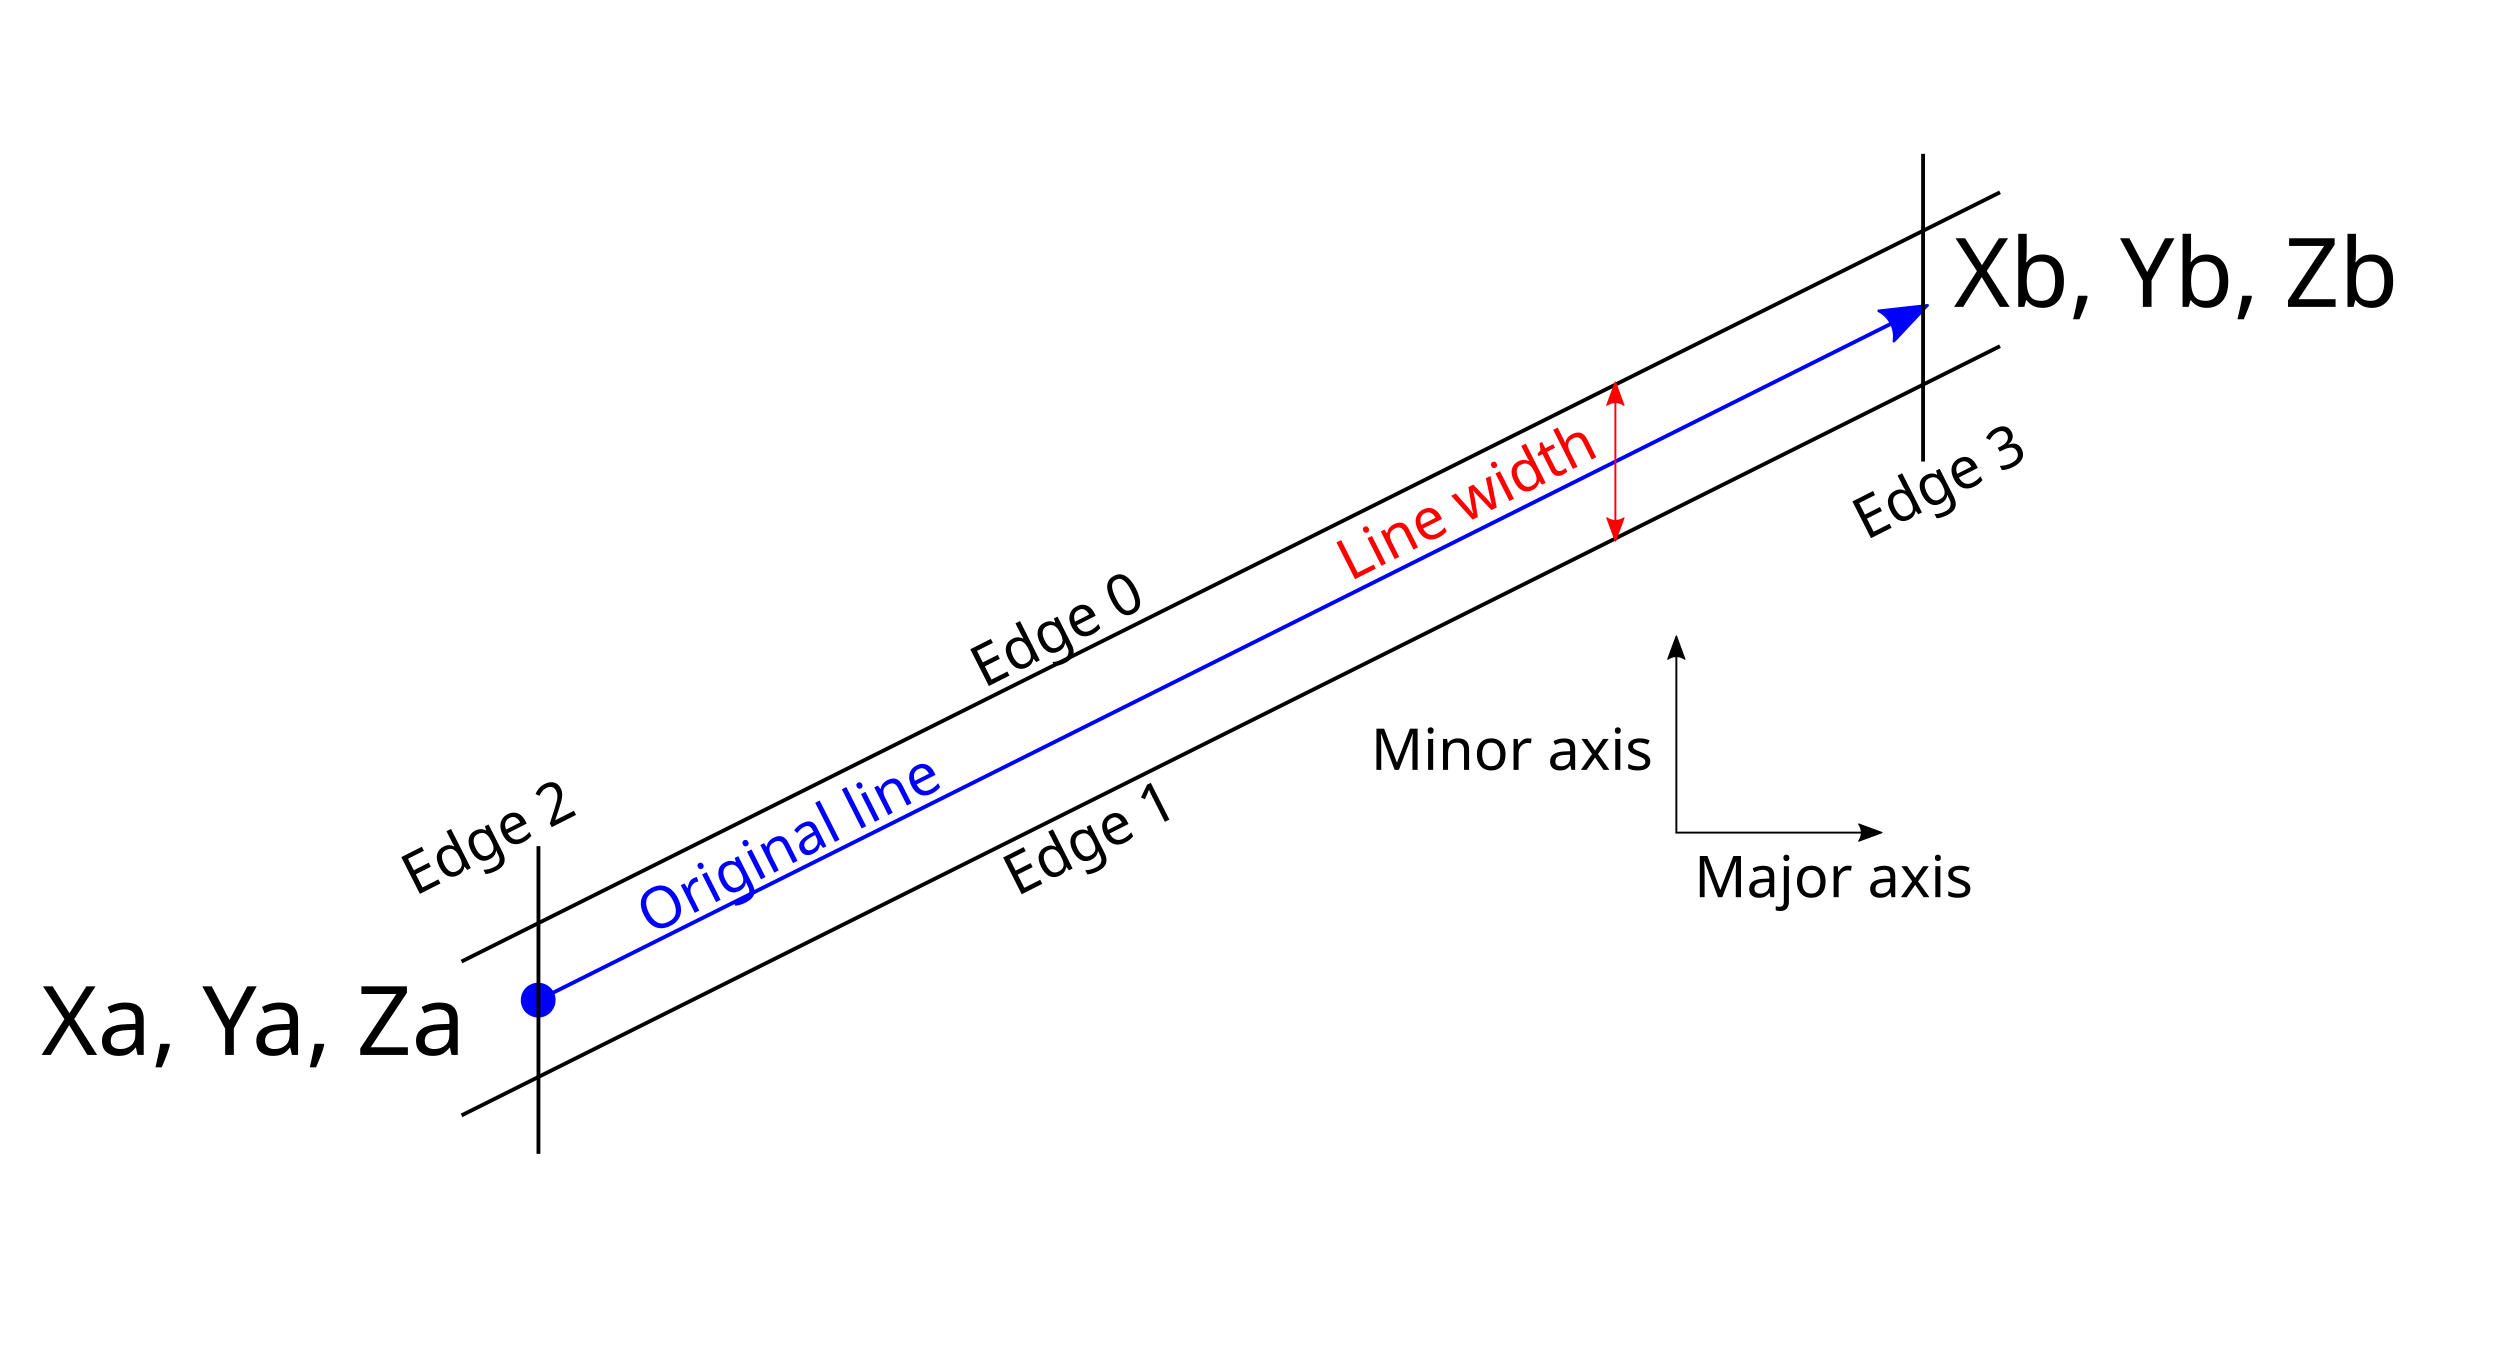
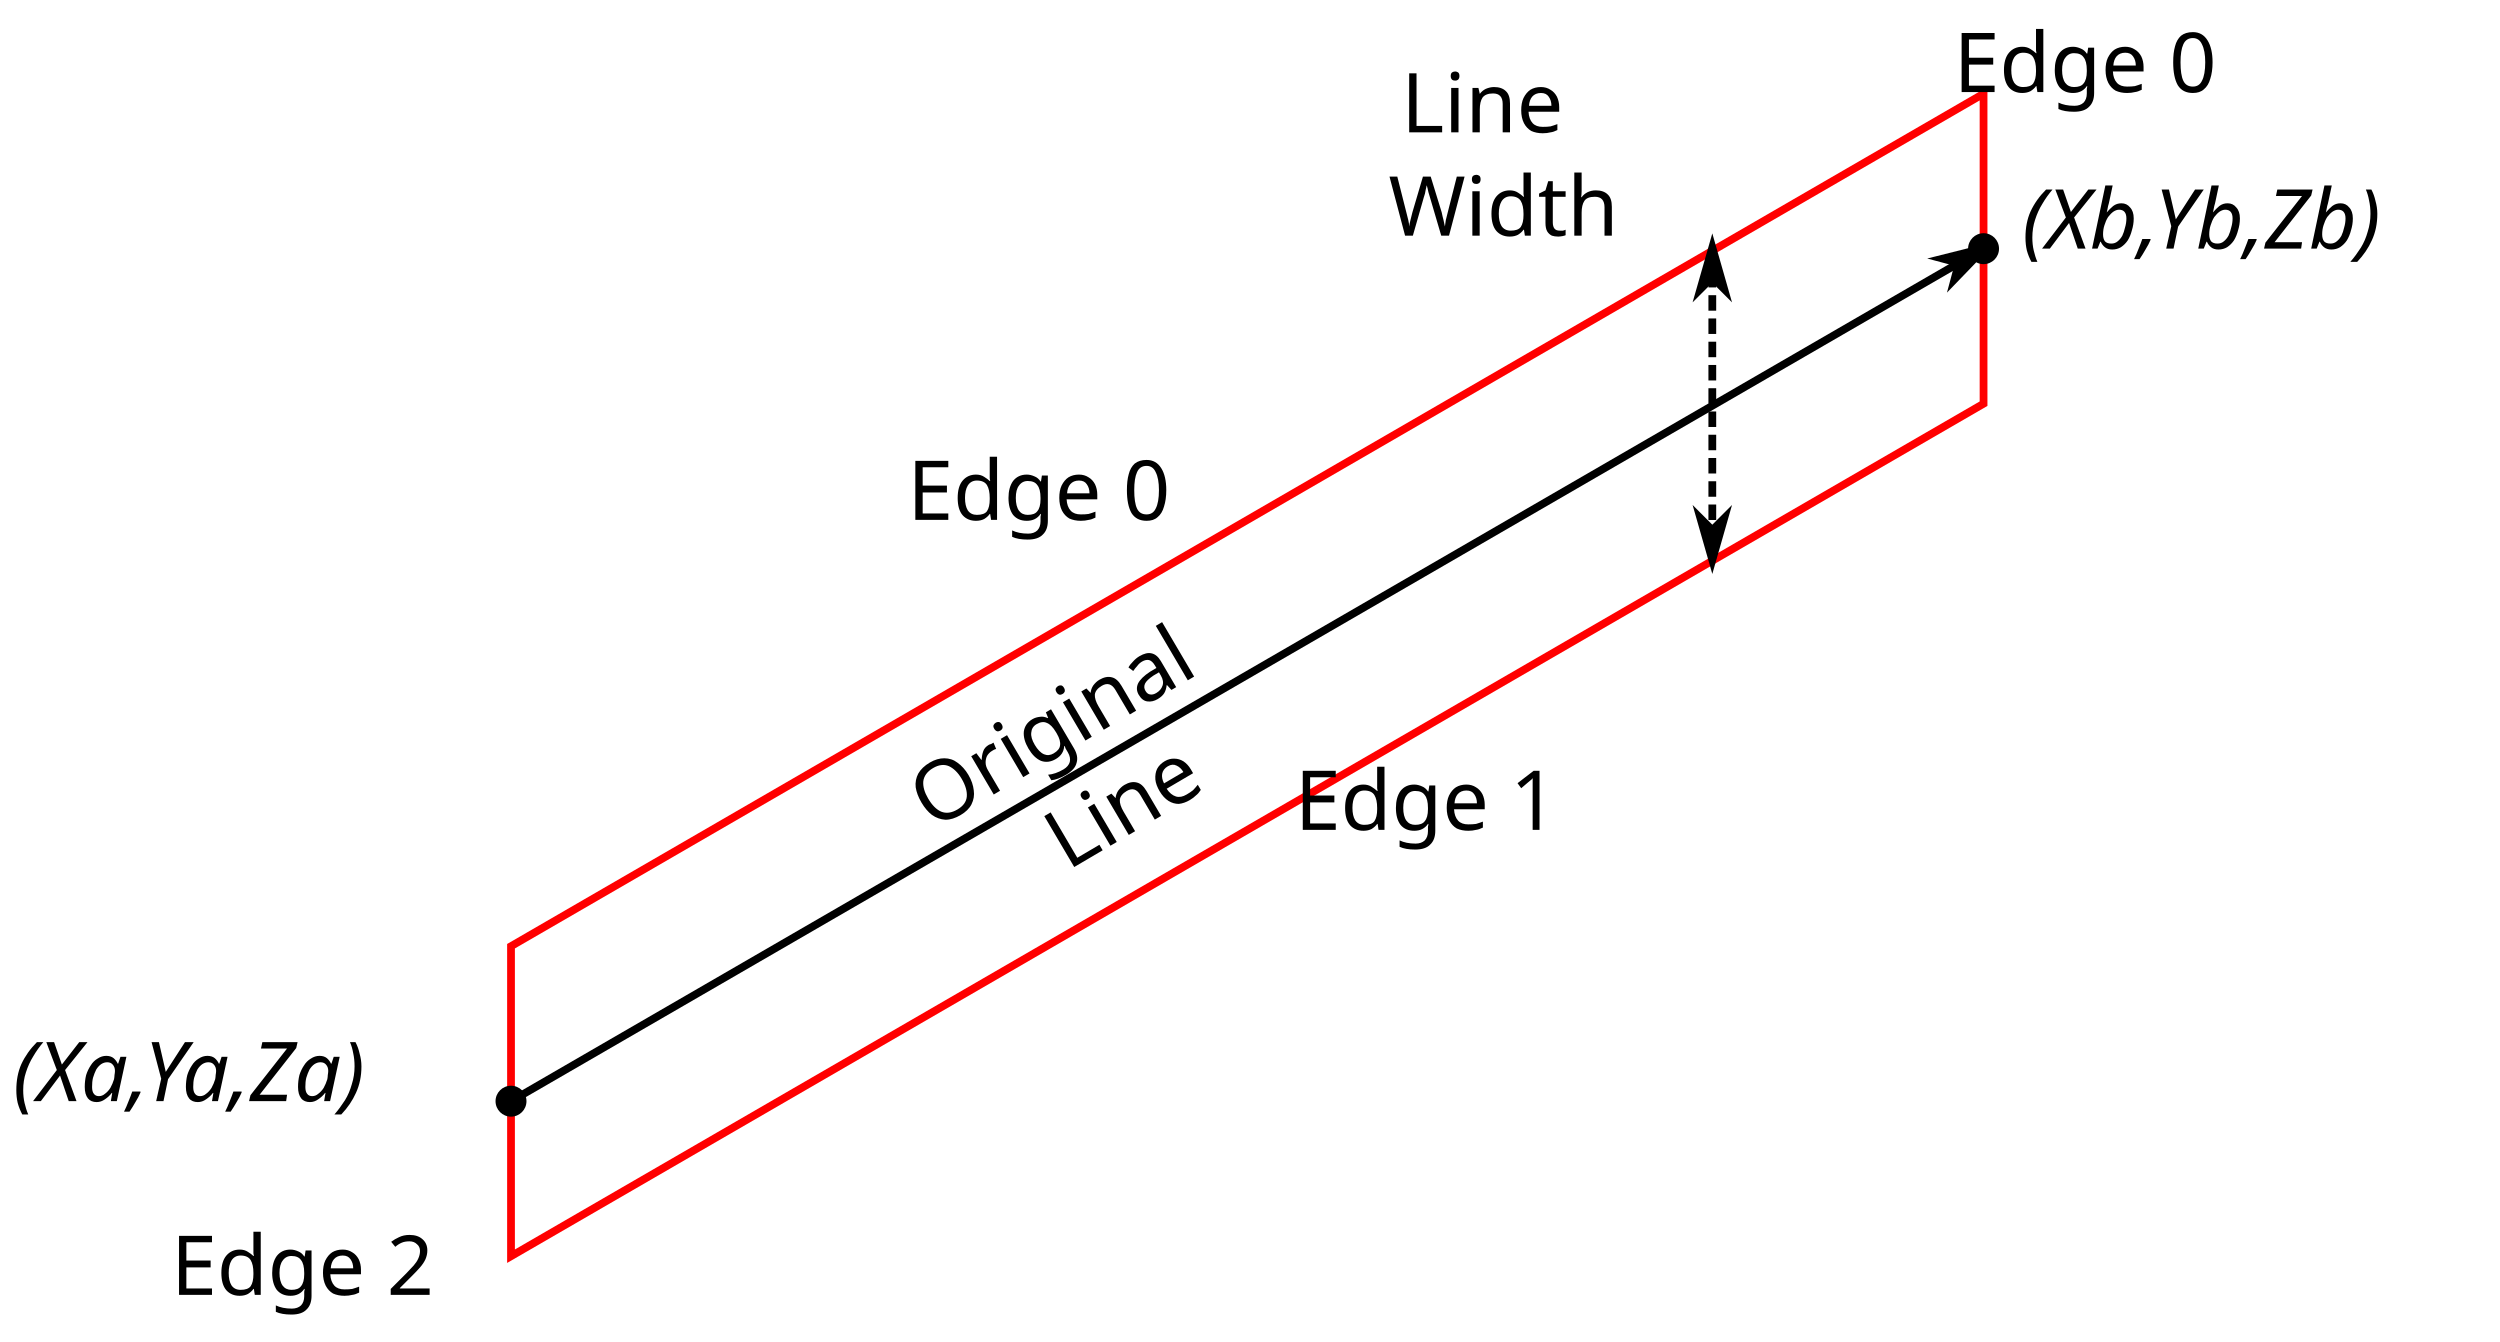
- <svg xmlns="http://www.w3.org/2000/svg" width="650" height="350" viewBox="0 0 650 350" id="svg2" version="1.1">
-   <defs id="defs4">
-     <marker style="overflow:visible" id="marker11504" refX="0" refY="0" orient="auto">
-       <path transform="matrix(1.1,0,0,1.1,1.1,0)" d="M 8.719,4.034 -2.207,0.016 8.719,-4.002 c -1.745,2.372 -1.735,5.617 -6e-7,8.035 z" style="fill:#000000;fill-opacity:1;fill-rule:evenodd;stroke:#000000;stroke-width:0.625;stroke-linejoin:round;stroke-opacity:1" id="path11506" />
+ <svg xmlns="http://www.w3.org/2000/svg" width="85.347mm" height="45.791mm" viewBox="0 0 85.347 45.791" version="1.1" id="svg8">
+   <defs id="defs2">
+     <marker style="overflow:visible" id="marker2639" refX="0" refY="0" orient="auto">
+       <path transform="matrix(-0.4,0,0,-0.4,-4,0)" style="fill:#000000;fill-opacity:1;fill-rule:evenodd;stroke:#000000;stroke-width:1pt;stroke-opacity:1" d="M 0,0 5,-5 -12.5,0 5,5 Z" id="path2637" />
    </marker>
-     <marker style="overflow:visible" id="marker11446" refX="0" refY="0" orient="auto">
-       <path transform="matrix(-1.1,0,0,-1.1,-1.1,0)" d="M 8.719,4.034 -2.207,0.016 8.719,-4.002 c -1.745,2.372 -1.735,5.617 -6e-7,8.035 z" style="fill:#000000;fill-opacity:1;fill-rule:evenodd;stroke:#000000;stroke-width:0.625;stroke-linejoin:round;stroke-opacity:1" id="path11448" />
+     <marker orient="auto" refY="0" refX="0" id="Arrow1Mstart" style="overflow:visible">
+       <path id="path2320" d="M 0,0 5,-5 -12.5,0 5,5 Z" style="fill:#000000;fill-opacity:1;fill-rule:evenodd;stroke:#000000;stroke-width:1pt;stroke-opacity:1" transform="matrix(0.4,0,0,0.4,4,0)" />
    </marker>
-     <marker style="overflow:visible" id="marker11386" refX="0" refY="0" orient="auto">
-       <path transform="matrix(-1.1,0,0,-1.1,-1.1,0)" d="M 8.719,4.034 -2.207,0.016 8.719,-4.002 c -1.745,2.372 -1.735,5.617 -6e-7,8.035 z" style="fill:#0000ff;fill-opacity:1;fill-rule:evenodd;stroke:#0000ff;stroke-width:0.625;stroke-linejoin:round;stroke-opacity:1" id="path11388" />
-     </marker>
-     <marker orient="auto" refY="0" refX="0" id="Arrow2Lstart" style="overflow:visible">
-       <path id="path4182" style="fill:#ff0000;fill-opacity:1;fill-rule:evenodd;stroke:#ff0000;stroke-width:0.625;stroke-linejoin:round;stroke-opacity:1" d="M 8.719,4.034 -2.207,0.016 8.719,-4.002 c -1.745,2.372 -1.735,5.617 -6e-7,8.035 z" transform="matrix(1.1,0,0,1.1,1.1,0)" />
-     </marker>
-     <marker orient="auto" refY="0" refX="0" id="Arrow1Lstart" style="overflow:visible">
-       <path id="path4164" d="M 0,0 5,-5 -12.5,0 5,5 0,0 Z" style="fill:#000000;fill-opacity:1;fill-rule:evenodd;stroke:#000000;stroke-width:1pt;stroke-opacity:1" transform="matrix(0.8,0,0,0.8,10,0)" />
-     </marker>
-     <marker orient="auto" refY="0" refX="0" id="Arrow2Lend" style="overflow:visible">
-       <path id="path4185" style="fill:#ff0000;fill-opacity:1;fill-rule:evenodd;stroke:#ff0000;stroke-width:0.625;stroke-linejoin:round;stroke-opacity:1" d="M 8.719,4.034 -2.207,0.016 8.719,-4.002 c -1.745,2.372 -1.735,5.617 -6e-7,8.035 z" transform="matrix(-1.1,0,0,-1.1,-1.1,0)" />
-     </marker>
-     <marker orient="auto" refY="0" refX="0" id="DotL" style="overflow:visible">
-       <path id="path4225" d="m -2.5,-1 c 0,2.76 -2.24,5 -5,5 -2.76,0 -5,-2.24 -5,-5 0,-2.76 2.24,-5 5,-5 2.76,0 5,2.24 5,5 z" style="fill:#0000ff;fill-opacity:1;fill-rule:evenodd;stroke:#0000ff;stroke-width:1pt;stroke-opacity:1" transform="matrix(0.8,0,0,0.8,5.92,0.8)" />
+     <marker orient="auto" refY="0" refX="0" id="Arrow1Mend" style="overflow:visible">
+       <path id="path2323" d="M 0,0 5,-5 -12.5,0 5,5 Z" style="fill:#000000;fill-opacity:1;fill-rule:evenodd;stroke:#000000;stroke-width:1pt;stroke-opacity:1" transform="matrix(-0.4,0,0,-0.4,-4,0)" />
    </marker>
  </defs>
-   <g id="layer1" transform="translate(0,-702.3622)">
-     <text xml:space="preserve" style="font-style:normal;font-variant:normal;font-weight:normal;font-stretch:normal;font-size:25px;line-height:125%;font-family:sans-serif;-inkscape-font-specification:'sans-serif, Normal';text-align:start;letter-spacing:0px;word-spacing:0px;writing-mode:lr-tb;text-anchor:start;fill:#000000;fill-opacity:1;stroke:none;stroke-width:1px;stroke-linecap:butt;stroke-linejoin:miter;stroke-opacity:1" x="10.714" y="976.648" id="text5038">
-       <tspan id="tspan5040" x="10.714" y="976.648">Xa, Ya, Za</tspan>
+   <g id="layer1" transform="translate(-40.76283,-47.73955)">
+     <path style="fill:none;stroke:#ff0000;stroke-width:0.265px;stroke-linecap:butt;stroke-linejoin:miter;stroke-opacity:1" d="M 58.208,80.042 108.479,50.938 V 61.521 L 58.208,90.625 Z" id="path817" />
+     <path style="fill:none;stroke:#000000;stroke-width:0.265;stroke-linecap:butt;stroke-linejoin:miter;stroke-miterlimit:4;stroke-dasharray:none;stroke-opacity:1;marker-end:url(#Arrow1Mend)" d="M 58.208,85.333 108.479,56.229" id="path819" />
+     <text xml:space="preserve" style="font-style:normal;font-variant:normal;font-weight:normal;font-stretch:normal;font-size:2.822px;line-height:1.25;font-family:sans-serif;-inkscape-font-specification:'sans-serif, Normal';font-variant-ligatures:normal;font-variant-caps:normal;font-variant-numeric:normal;font-feature-settings:normal;text-align:start;letter-spacing:0px;word-spacing:0px;writing-mode:lr-tb;text-anchor:start;fill:#000000;fill-opacity:1;stroke:none;stroke-width:0.265" x="78.052" y="65.49" id="text2799">
+       <tspan id="tspan2797" x="78.052" y="65.49" style="font-style:normal;font-variant:normal;font-weight:normal;font-stretch:normal;font-size:2.822px;font-family:sans-serif;-inkscape-font-specification:'sans-serif, Normal';font-variant-ligatures:normal;font-variant-caps:normal;font-variant-numeric:normal;font-feature-settings:normal;text-align:center;writing-mode:lr-tb;text-anchor:middle;stroke-width:0.265">Edge 0</tspan>
    </text>
-     <text xml:space="preserve" style="font-size:25px;font-style:normal;font-variant:normal;font-weight:normal;font-stretch:normal;text-align:start;line-height:125%;letter-spacing:0px;word-spacing:0px;writing-mode:lr-tb;text-anchor:start;fill:#000000;fill-opacity:1;stroke:none;font-family:sans-serif;-inkscape-font-specification:'sans-serif, Normal'" x="507.967" y="782.153" id="text5042">
-       <tspan id="tspan5044" x="507.967" y="782.153">Xb, Yb, Zb</tspan>
+     <text xml:space="preserve" style="font-style:normal;font-variant:normal;font-weight:normal;font-stretch:normal;font-size:2.822px;line-height:1.25;font-family:sans-serif;-inkscape-font-specification:'sans-serif, Normal';font-variant-ligatures:normal;font-variant-caps:normal;font-variant-numeric:normal;font-feature-settings:normal;text-align:start;letter-spacing:0px;word-spacing:0px;writing-mode:lr-tb;text-anchor:start;fill:#000000;fill-opacity:1;stroke:none;stroke-width:0.265" x="91.281" y="76.073" id="text2799-6">
+       <tspan id="tspan2797-0" x="91.281" y="76.073" style="font-style:normal;font-variant:normal;font-weight:normal;font-stretch:normal;font-size:2.822px;font-family:sans-serif;-inkscape-font-specification:'sans-serif, Normal';font-variant-ligatures:normal;font-variant-caps:normal;font-variant-numeric:normal;font-feature-settings:normal;text-align:center;writing-mode:lr-tb;text-anchor:middle;stroke-width:0.265">Edge 1</tspan>
    </text>
-     <path style="fill:none;fill-rule:evenodd;stroke:#0000ff;stroke-width:1px;stroke-linecap:butt;stroke-linejoin:miter;stroke-opacity:1;marker-start:url(#DotL);marker-end:url(#marker11386)" d="m 140,962.362 360,-180" id="path11154" />
-     <path style="fill:none;fill-rule:evenodd;stroke:#000000;stroke-width:1px;stroke-linecap:butt;stroke-linejoin:miter;stroke-opacity:1" d="m 120,992.362 400,-200" id="path11156" />
-     <path style="fill:none;fill-rule:evenodd;stroke:#000000;stroke-width:1px;stroke-linecap:butt;stroke-linejoin:miter;stroke-opacity:1" d="m 120,952.362 400,-200" id="path11158" />
-     <path style="fill:none;fill-rule:evenodd;stroke:#000000;stroke-width:1px;stroke-linecap:butt;stroke-linejoin:miter;stroke-opacity:1" d="m 500,742.362 0,80" id="path11160" />
-     <path style="fill:none;fill-rule:evenodd;stroke:#000000;stroke-width:1px;stroke-linecap:butt;stroke-linejoin:miter;stroke-opacity:1" d="m 140,922.362 0,80" id="path11162" />
-     <path style="fill:none;fill-rule:evenodd;stroke:#ff0000;stroke-width:0.5;stroke-linecap:butt;stroke-linejoin:miter;stroke-miterlimit:4;stroke-dasharray:none;stroke-opacity:1;marker-start:url(#Arrow2Lstart);marker-end:url(#Arrow2Lend)" d="m 420,802.362 0,40" id="path11164" />
-     <path style="fill:none;fill-rule:evenodd;stroke:#000000;stroke-width:0.5;stroke-linecap:butt;stroke-linejoin:miter;stroke-miterlimit:4;stroke-dasharray:none;stroke-opacity:1;marker-start:url(#marker11504);marker-end:url(#marker11446)" d="m 435.854,868.397 0,50.446 52.768,0" id="path11438" />
-     <text xml:space="preserve" style="font-style:normal;font-variant:normal;font-weight:normal;font-stretch:normal;font-size:15px;line-height:125%;font-family:sans-serif;-inkscape-font-specification:'sans-serif, Normal';text-align:start;letter-spacing:0px;word-spacing:0px;writing-mode:lr-tb;text-anchor:start;fill:#000000;fill-opacity:1;stroke:none;stroke-width:1px;stroke-linecap:butt;stroke-linejoin:miter;stroke-opacity:1" x="356.421" y="902.522" id="text11826">
-       <tspan id="tspan11828" x="356.421" y="902.522">Minor axis</tspan>
+     <text xml:space="preserve" style="font-style:normal;font-variant:normal;font-weight:normal;font-stretch:normal;font-size:2.822px;line-height:1.25;font-family:sans-serif;-inkscape-font-specification:'sans-serif, Normal';font-variant-ligatures:normal;font-variant-caps:normal;font-variant-numeric:normal;font-feature-settings:normal;text-align:start;letter-spacing:0px;word-spacing:0px;writing-mode:lr-tb;text-anchor:start;fill:#000000;fill-opacity:1;stroke:none;stroke-width:0.265" x="113.771" y="50.884" id="text2799-4">
+       <tspan id="tspan2797-02" x="113.771" y="50.884" style="font-style:normal;font-variant:normal;font-weight:normal;font-stretch:normal;font-size:2.822px;font-family:sans-serif;-inkscape-font-specification:'sans-serif, Normal';font-variant-ligatures:normal;font-variant-caps:normal;font-variant-numeric:normal;font-feature-settings:normal;text-align:center;writing-mode:lr-tb;text-anchor:middle;stroke-width:0.265">Edge 0</tspan>
    </text>
-     <text xml:space="preserve" style="font-style:normal;font-variant:normal;font-weight:normal;font-stretch:normal;font-size:15px;line-height:125%;font-family:sans-serif;-inkscape-font-specification:'sans-serif, Normal';text-align:start;letter-spacing:0px;word-spacing:0px;writing-mode:lr-tb;text-anchor:start;fill:#000000;fill-opacity:1;stroke:none;stroke-width:1px;stroke-linecap:butt;stroke-linejoin:miter;stroke-opacity:1" x="440.497" y="935.629" id="text11830">
-       <tspan id="tspan11832" x="440.497" y="935.629">Major axis</tspan>
+     <text xml:space="preserve" style="font-style:normal;font-variant:normal;font-weight:normal;font-stretch:normal;font-size:2.822px;line-height:1.25;font-family:sans-serif;-inkscape-font-specification:'sans-serif, Normal';font-variant-ligatures:normal;font-variant-caps:normal;font-variant-numeric:normal;font-feature-settings:normal;text-align:start;letter-spacing:0px;word-spacing:0px;writing-mode:lr-tb;text-anchor:start;fill:#000000;fill-opacity:1;stroke:none;stroke-width:0.265" x="52.917" y="91.948" id="text2799-38">
+       <tspan id="tspan2797-4" x="52.917" y="91.948" style="font-style:normal;font-variant:normal;font-weight:normal;font-stretch:normal;font-size:2.822px;font-family:sans-serif;-inkscape-font-specification:'sans-serif, Normal';font-variant-ligatures:normal;font-variant-caps:normal;font-variant-numeric:normal;font-feature-settings:normal;text-align:center;writing-mode:lr-tb;text-anchor:middle;stroke-width:0.265">Edge 2</tspan>
    </text>
-     <text xml:space="preserve" style="font-style:normal;font-variant:normal;font-weight:normal;font-stretch:normal;font-size:15px;line-height:125%;font-family:sans-serif;-inkscape-font-specification:'sans-serif, Normal';text-align:start;letter-spacing:0px;word-spacing:0px;writing-mode:lr-tb;text-anchor:start;fill:#000000;fill-opacity:1;stroke:none;stroke-width:1px;stroke-linecap:butt;stroke-linejoin:miter;stroke-opacity:1" x="-169.503" y="901.962" id="text12338" transform="matrix(0.8923626,-0.4513191,0.4513191,0.8923626,0,0)">
-       <tspan id="tspan12340" x="-169.503" y="901.962">Edge 0</tspan>
+     <text xml:space="preserve" style="font-style:normal;font-variant:normal;font-weight:normal;font-stretch:normal;font-size:2.822px;line-height:1.25;font-family:sans-serif;-inkscape-font-specification:'sans-serif, Normal';font-variant-ligatures:normal;font-variant-caps:normal;font-variant-numeric:normal;font-feature-settings:normal;text-align:start;letter-spacing:0px;word-spacing:0px;writing-mode:lr-tb;text-anchor:start;fill:#000000;fill-opacity:1;stroke:none;stroke-width:0.265" x="31.845" y="102.398" id="text2799-67" transform="rotate(-30.47281)">
+       <tspan id="tspan2797-1" x="31.845" y="102.398" style="font-style:normal;font-variant:normal;font-weight:normal;font-stretch:normal;font-size:2.822px;font-family:sans-serif;-inkscape-font-specification:'sans-serif, Normal';font-variant-ligatures:normal;font-variant-caps:normal;font-variant-numeric:normal;font-feature-settings:normal;text-align:center;writing-mode:lr-tb;text-anchor:middle;stroke-width:0.265">Original</tspan>
+       <tspan x="31.845" y="105.926" style="font-style:normal;font-variant:normal;font-weight:normal;font-stretch:normal;font-size:2.822px;font-family:sans-serif;-inkscape-font-specification:'sans-serif, Normal';font-variant-ligatures:normal;font-variant-caps:normal;font-variant-numeric:normal;font-feature-settings:normal;text-align:center;writing-mode:lr-tb;text-anchor:middle;stroke-width:0.265" id="tspan1613">Line</tspan>
    </text>
-     <text xml:space="preserve" style="font-style:normal;font-variant:normal;font-weight:normal;font-stretch:normal;font-size:15px;line-height:125%;font-family:sans-serif;-inkscape-font-specification:'sans-serif, Normal';text-align:start;letter-spacing:0px;word-spacing:0px;writing-mode:lr-tb;text-anchor:start;fill:#000000;fill-opacity:1;stroke:none;stroke-width:1px;stroke-linecap:butt;stroke-linejoin:miter;stroke-opacity:1" x="-186.325" y="954.13" id="text12338-2" transform="matrix(0.8923626,-0.4513191,0.4513191,0.8923626,0,0)">
-       <tspan id="tspan12340-0" x="-186.325" y="954.13">Edge 1</tspan>
+     <circle style="fill:#000000;fill-opacity:1;stroke:none;stroke-width:0.106;stroke-opacity:1" id="path4517-78-7-8-8-9" cx="108.479" cy="56.229" r="0.528" />
+     <circle style="fill:#000000;fill-opacity:1;stroke:none;stroke-width:0.106;stroke-opacity:1" id="path4517-78-7-8-8-9-0" cx="58.208" cy="85.333" r="0.528" />
+     <text xml:space="preserve" style="font-style:italic;font-variant:normal;font-weight:normal;font-stretch:normal;font-size:2.822px;line-height:1.25;font-family:sans-serif;-inkscape-font-specification:'sans-serif, Italic';font-variant-ligatures:normal;font-variant-caps:normal;font-variant-numeric:normal;font-feature-settings:normal;text-align:start;letter-spacing:0px;word-spacing:0px;writing-mode:lr-tb;text-anchor:start;fill:#000000;fill-opacity:1;stroke:none;stroke-width:0.265" x="109.802" y="56.229" id="text2799-3">
+       <tspan id="tspan2797-9" x="109.802" y="56.229" style="font-style:italic;font-variant:normal;font-weight:normal;font-stretch:normal;font-size:2.822px;font-family:sans-serif;-inkscape-font-specification:'sans-serif, Italic';font-variant-ligatures:normal;font-variant-caps:normal;font-variant-numeric:normal;font-feature-settings:normal;text-align:start;writing-mode:lr-tb;text-anchor:start;stroke-width:0.265">(Xb,Yb,Zb)</tspan>
    </text>
-     <text xml:space="preserve" style="font-style:normal;font-variant:normal;font-weight:normal;font-stretch:normal;font-size:15px;line-height:125%;font-family:sans-serif;-inkscape-font-specification:'sans-serif, Normal';text-align:start;letter-spacing:0px;word-spacing:0px;writing-mode:lr-tb;text-anchor:start;fill:#000000;fill-opacity:1;stroke:none;stroke-width:1px;stroke-linecap:butt;stroke-linejoin:miter;stroke-opacity:1" x="52.507" y="971.175" id="text12338-1" transform="matrix(0.8923626,-0.4513191,0.4513191,0.8923626,0,0)">
-       <tspan id="tspan12340-7" x="52.507" y="971.175">Edge 3</tspan>
+     <text xml:space="preserve" style="font-style:italic;font-variant:normal;font-weight:normal;font-stretch:normal;font-size:2.822px;line-height:1.25;font-family:sans-serif;-inkscape-font-specification:'sans-serif, Italic';font-variant-ligatures:normal;font-variant-caps:normal;font-variant-numeric:normal;font-feature-settings:normal;text-align:end;letter-spacing:0px;word-spacing:0px;writing-mode:lr-tb;text-anchor:end;fill:#000000;fill-opacity:1;stroke:none;stroke-width:0.265" x="56.885" y="85.333" id="text2799-3-5">
+       <tspan id="tspan2797-9-1" x="56.885" y="85.333" style="font-style:italic;font-variant:normal;font-weight:normal;font-stretch:normal;font-size:2.822px;font-family:sans-serif;-inkscape-font-specification:'sans-serif, Italic';font-variant-ligatures:normal;font-variant-caps:normal;font-variant-numeric:normal;font-feature-settings:normal;text-align:end;writing-mode:lr-tb;text-anchor:end;stroke-width:0.265">(Xa,Ya,Za)</tspan>
    </text>
-     <text xml:space="preserve" style="font-style:normal;font-variant:normal;font-weight:normal;font-stretch:normal;font-size:15px;line-height:125%;font-family:sans-serif;-inkscape-font-specification:'sans-serif, Normal';text-align:start;letter-spacing:0px;word-spacing:0px;writing-mode:lr-tb;text-anchor:start;fill:#000000;fill-opacity:1;stroke:none;stroke-width:1px;stroke-linecap:butt;stroke-linejoin:miter;stroke-opacity:1" x="-325.912" y="883.421" id="text12338-3" transform="matrix(0.8923626,-0.4513191,0.4513191,0.8923626,0,0)">
-       <tspan id="tspan12340-00" x="-325.912" y="883.421">Edge 2</tspan>
-     </text>
-     <text xml:space="preserve" style="font-style:normal;font-variant:normal;font-weight:normal;font-stretch:normal;font-size:15px;line-height:125%;font-family:sans-serif;-inkscape-font-specification:'sans-serif, Normal';text-align:start;letter-spacing:0px;word-spacing:0px;writing-mode:lr-tb;text-anchor:start;fill:#ff0000;fill-opacity:1;stroke:none;stroke-width:1px;stroke-linecap:butt;stroke-linejoin:miter;stroke-opacity:1" x="-72.01" y="920.14" id="text12338-1-0" transform="matrix(0.8923626,-0.4513191,0.4513191,0.8923626,0,0)">
-       <tspan id="tspan12340-7-1" x="-72.01" y="920.14">Line width</tspan>
-     </text>
-     <text xml:space="preserve" style="font-style:normal;font-variant:normal;font-weight:normal;font-stretch:normal;font-size:15px;line-height:125%;font-family:sans-serif;-inkscape-font-specification:'sans-serif, Normal';text-align:start;letter-spacing:0px;word-spacing:0px;writing-mode:lr-tb;text-anchor:start;fill:#0000ff;fill-opacity:1;stroke:none;stroke-width:1px;stroke-linecap:butt;stroke-linejoin:miter;stroke-opacity:1" x="-275.9" y="920.084" id="text12338-1-0-9" transform="matrix(0.8923626,-0.4513191,0.4513191,0.8923626,0,0)">
-       <tspan id="tspan12340-7-1-6" x="-275.9" y="920.084">Original line</tspan>
+     <path style="fill:none;stroke:#000000;stroke-width:0.265;stroke-linecap:butt;stroke-linejoin:miter;stroke-miterlimit:4;stroke-dasharray:0.529, 0.265;stroke-dashoffset:0;stroke-opacity:1;marker-start:url(#Arrow1Mstart);marker-end:url(#marker2639)" d="M 99.219,56.229 V 66.812" id="path2597" />
+     <text xml:space="preserve" style="font-style:normal;font-variant:normal;font-weight:normal;font-stretch:normal;font-size:2.822px;line-height:1.25;font-family:sans-serif;-inkscape-font-specification:'sans-serif, Normal';font-variant-ligatures:normal;font-variant-caps:normal;font-variant-numeric:normal;font-feature-settings:normal;text-align:start;letter-spacing:0px;word-spacing:0px;writing-mode:lr-tb;text-anchor:start;fill:#000000;fill-opacity:1;stroke:none;stroke-width:0.265" x="93.927" y="52.26" id="text2799-7">
+       <tspan id="tspan2797-7" x="93.927" y="52.26" style="font-style:normal;font-variant:normal;font-weight:normal;font-stretch:normal;font-size:2.822px;font-family:sans-serif;-inkscape-font-specification:'sans-serif, Normal';font-variant-ligatures:normal;font-variant-caps:normal;font-variant-numeric:normal;font-feature-settings:normal;text-align:center;writing-mode:lr-tb;text-anchor:middle;stroke-width:0.265">Line</tspan>
+       <tspan x="93.927" y="55.788" style="font-style:normal;font-variant:normal;font-weight:normal;font-stretch:normal;font-size:2.822px;font-family:sans-serif;-inkscape-font-specification:'sans-serif, Normal';font-variant-ligatures:normal;font-variant-caps:normal;font-variant-numeric:normal;font-feature-settings:normal;text-align:center;writing-mode:lr-tb;text-anchor:middle;stroke-width:0.265" id="tspan2695">Width</tspan>
    </text>
  </g>
</svg>
